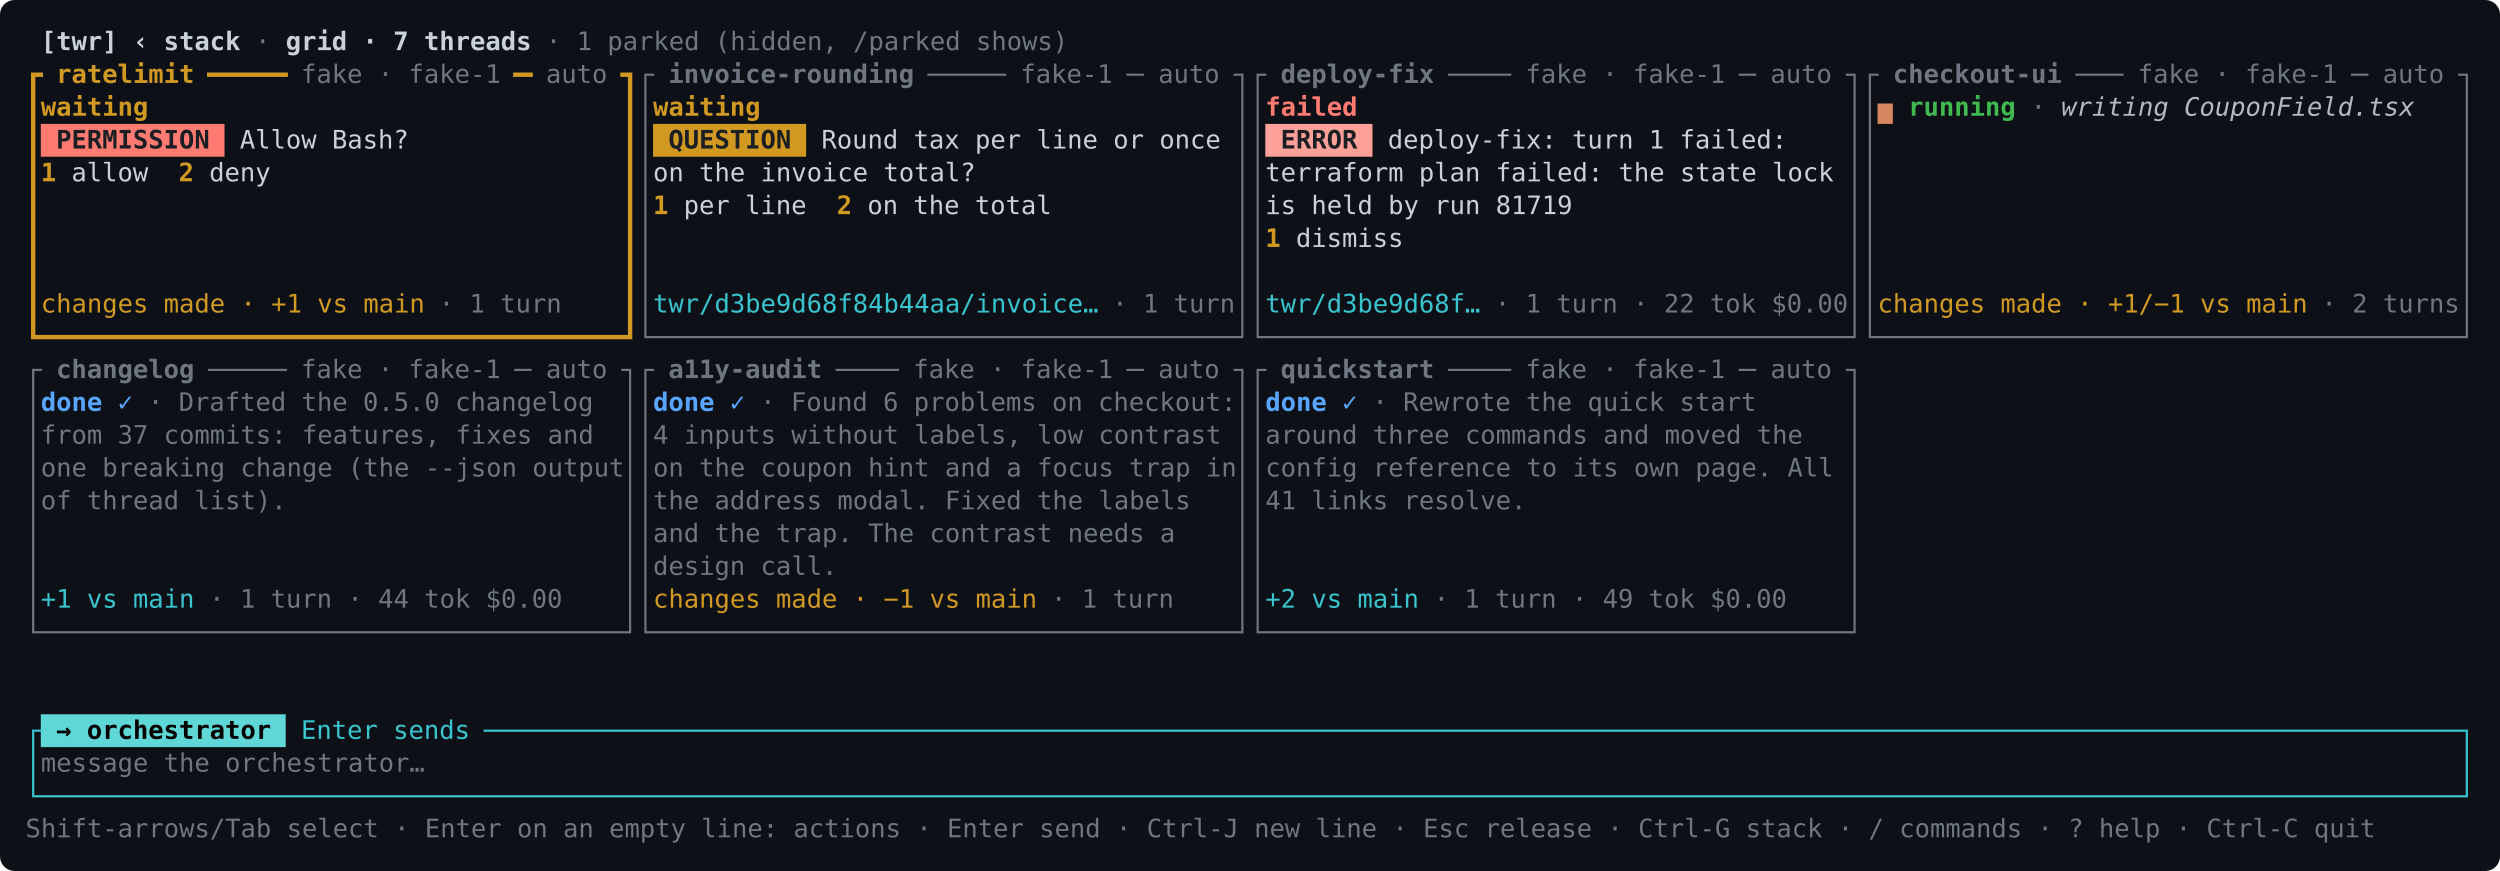
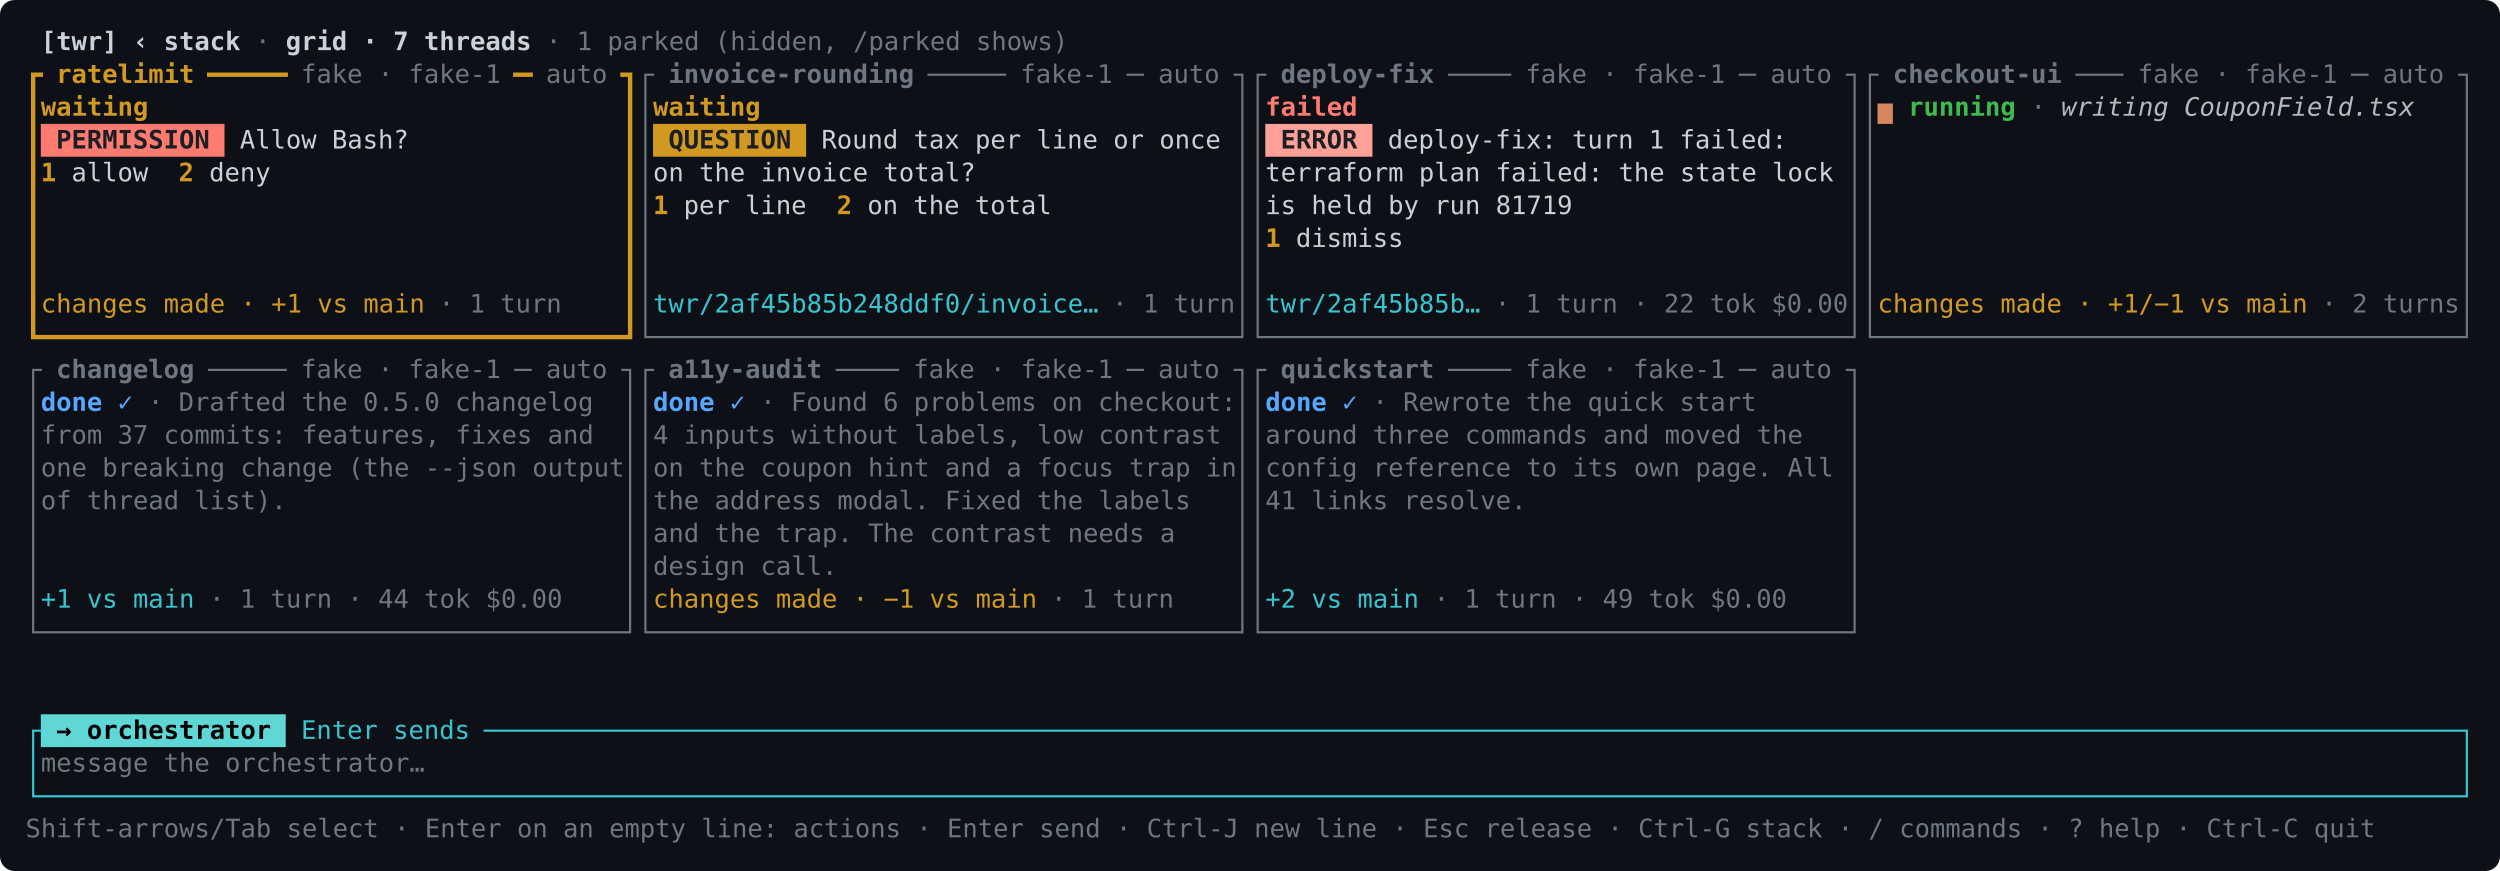
<svg xmlns="http://www.w3.org/2000/svg" width="1372" height="478" viewBox="0 0 1372 478" role="img" aria-label="twr grid view: one tile per worker thread">
  <style>text{font-family:ui-monospace, SFMono-Regular, 'SF Mono', Menlo, Consolas, 'DejaVu Sans Mono', 'Liberation Mono', monospace;font-size:14px;white-space:pre}.b{font-weight:bold}.d{opacity:.55}.i{font-style:italic}.u{text-decoration:underline}</style>
  <rect width="100%" height="100%" rx="8" fill="#0d1117" />
  <rect x="22.4" y="68" width="100.8" height="18" fill="#ff7b72" />
  <rect x="358.4" y="68" width="84" height="18" fill="#d29922" />
  <rect x="694.4" y="68" width="58.8" height="18" fill="#ffa198" />
  <rect x="22.4" y="392" width="134.4" height="18" fill="#5fd7d7" />
  <rect x="1030.4" y="56.8" width="8.4" height="11.2" fill="#d7875f" />
  <path d="M18.2 401H22.4M266 401H1353.8M18.2 437H1353.8M18.2 401V437M1353.8 401V437" stroke="#39c5cf" stroke-width="1.2" fill="none" stroke-linecap="square" />
  <path d="M354.2 41H358.4M509.6 41H551.6M618.8 41H627.2M677.6 41H681.8M690.2 41H694.4M795.2 41H828.8M954.8 41H963.2M1013.6 41H1017.8M1026.2 41H1030.4M1139.6 41H1164.8M1290.8 41H1299.2M1349.6 41H1353.8M354.2 185H681.8M690.2 185H1017.8M1026.2 185H1353.8M18.2 203H22.4M114.8 203H156.8M282.8 203H291.2M341.6 203H345.8M354.2 203H358.4M459.2 203H492.8M618.8 203H627.2M677.6 203H681.8M690.2 203H694.4M795.2 203H828.8M954.8 203H963.2M1013.6 203H1017.8M18.2 347H345.8M354.2 347H681.8M690.2 347H1017.8M354.2 41V185M354.2 203V347M681.8 41V185M681.8 203V347M690.2 41V185M690.2 203V347M1017.8 41V185M1017.8 203V347M1026.2 41V185M1353.8 41V185M18.2 203V347M345.8 203V347" stroke="#6e7681" stroke-width="1.2" fill="none" stroke-linecap="square" />
  <path d="M18.2 41H22.4M114.8 41H156.8M282.8 41H291.2M341.6 41H345.8M18.2 185H345.8M18.2 41V185M345.8 41V185" stroke="#d29922" stroke-width="2.4" fill="none" stroke-linecap="square" />
  <text x="22.4" y="27.5" fill="#c9d1d9" class="b" textLength="109.2">[twr] ‹ stack</text>
  <text x="140" y="27.5" fill="#6e7681">·</text>
  <text x="156.8" y="27.5" fill="#c9d1d9" class="b" textLength="134.4">grid · 7 threads</text>
  <text x="299.6" y="27.5" fill="#6e7681" textLength="285.6">· 1 parked (hidden, /parked shows)</text>
  <text x="30.8" y="45.5" fill="#d29922" class="b" textLength="75.6">ratelimit</text>
  <text x="165.2" y="45.5" fill="#6e7681" textLength="109.2">fake · fake-1</text>
  <text x="299.6" y="45.5" fill="#6e7681" textLength="33.6">auto</text>
  <text x="366.8" y="45.5" fill="#6e7681" class="b" textLength="134.4">invoice-rounding</text>
  <text x="560" y="45.5" fill="#6e7681" textLength="50.4">fake-1</text>
  <text x="635.6" y="45.5" fill="#6e7681" textLength="33.6">auto</text>
  <text x="702.8" y="45.5" fill="#6e7681" class="b" textLength="84">deploy-fix</text>
  <text x="837.2" y="45.5" fill="#6e7681" textLength="109.2">fake · fake-1</text>
  <text x="971.6" y="45.5" fill="#6e7681" textLength="33.6">auto</text>
  <text x="1038.8" y="45.5" fill="#6e7681" class="b" textLength="92.4">checkout-ui</text>
  <text x="1173.2" y="45.5" fill="#6e7681" textLength="109.2">fake · fake-1</text>
  <text x="1307.6" y="45.5" fill="#6e7681" textLength="33.6">auto</text>
  <text x="22.4" y="63.5" fill="#d29922" class="b" textLength="58.8">waiting</text>
  <text x="358.4" y="63.5" fill="#d29922" class="b" textLength="58.8">waiting</text>
  <text x="694.4" y="63.5" fill="#ff7b72" class="b" textLength="50.4">failed</text>
  <text x="1047.2" y="63.5" fill="#3fb950" class="b" textLength="58.8">running</text>
  <text x="1114.4" y="63.5" fill="#6e7681">·</text>
  <text x="1131.2" y="63.5" fill="#b1bac4" class="i" textLength="193.2">writing CouponField.tsx</text>
  <text x="30.8" y="81.5" fill="#1b1f24" class="b" textLength="84">PERMISSION</text>
  <text x="131.6" y="81.5" fill="#c9d1d9" textLength="92.4">Allow Bash?</text>
  <text x="366.8" y="81.5" fill="#1b1f24" class="b" textLength="67.2">QUESTION</text>
  <text x="450.8" y="81.5" fill="#c9d1d9" textLength="218.4">Round tax per line or once</text>
  <text x="702.8" y="81.5" fill="#1b1f24" class="b" textLength="42">ERROR</text>
  <text x="761.6" y="81.5" fill="#c9d1d9" textLength="218.4">deploy-fix: turn 1 failed:</text>
  <text x="22.4" y="99.5" fill="#d29922" class="b">1</text>
  <text x="39.2" y="99.5" fill="#c9d1d9" textLength="42">allow</text>
  <text x="98" y="99.5" fill="#d29922" class="b">2</text>
  <text x="114.8" y="99.5" fill="#c9d1d9" textLength="33.6">deny</text>
  <text x="358.4" y="99.5" fill="#c9d1d9" textLength="176.4">on the invoice total?</text>
  <text x="694.4" y="99.5" fill="#c9d1d9" textLength="310.8">terraform plan failed: the state lock</text>
  <text x="358.4" y="117.5" fill="#d29922" class="b">1</text>
  <text x="375.2" y="117.5" fill="#c9d1d9" textLength="67.2">per line</text>
  <text x="459.2" y="117.5" fill="#d29922" class="b">2</text>
  <text x="476" y="117.5" fill="#c9d1d9" textLength="100.8">on the total</text>
  <text x="694.4" y="117.5" fill="#c9d1d9" textLength="168">is held by run 81719</text>
  <text x="694.4" y="135.5" fill="#d29922" class="b">1</text>
  <text x="711.2" y="135.5" fill="#c9d1d9" textLength="58.8">dismiss</text>
  <text x="22.4" y="171.5" fill="#d29922" textLength="210">changes made · +1 vs main</text>
  <text x="240.8" y="171.5" fill="#6e7681" textLength="67.2">· 1 turn</text>
-   <text x="358.4" y="171.5" fill="#39c5cf" textLength="243.6">twr/d3be9d68f84b44aa/invoice…</text>
+   <text x="358.4" y="171.5" fill="#39c5cf" textLength="243.6">twr/2af45b85b248ddf0/invoice…</text>
  <text x="610.4" y="171.5" fill="#6e7681" textLength="67.2">· 1 turn</text>
-   <text x="694.4" y="171.5" fill="#39c5cf" textLength="117.6">twr/d3be9d68f…</text>
+   <text x="694.4" y="171.5" fill="#39c5cf" textLength="117.6">twr/2af45b85b…</text>
  <text x="820.4" y="171.5" fill="#6e7681" textLength="193.2">· 1 turn · 22 tok $0.00</text>
  <text x="1030.4" y="171.5" fill="#d29922" textLength="235.2">changes made · +1/−1 vs main</text>
  <text x="1274" y="171.5" fill="#6e7681" textLength="75.6">· 2 turns</text>
  <text x="30.8" y="207.5" fill="#6e7681" class="b" textLength="75.6">changelog</text>
  <text x="165.2" y="207.5" fill="#6e7681" textLength="109.2">fake · fake-1</text>
  <text x="299.6" y="207.5" fill="#6e7681" textLength="33.6">auto</text>
  <text x="366.8" y="207.5" fill="#6e7681" class="b" textLength="84">a11y-audit</text>
  <text x="501.2" y="207.5" fill="#6e7681" textLength="109.2">fake · fake-1</text>
  <text x="635.6" y="207.5" fill="#6e7681" textLength="33.6">auto</text>
  <text x="702.8" y="207.5" fill="#6e7681" class="b" textLength="84">quickstart</text>
  <text x="837.2" y="207.5" fill="#6e7681" textLength="109.2">fake · fake-1</text>
  <text x="971.6" y="207.5" fill="#6e7681" textLength="33.6">auto</text>
  <text x="22.4" y="225.5" fill="#58a6ff" class="b" textLength="50.4">done ✓</text>
  <text x="81.2" y="225.5" fill="#6e7681" textLength="243.6">· Drafted the 0.5.0 changelog</text>
  <text x="358.4" y="225.5" fill="#58a6ff" class="b" textLength="50.4">done ✓</text>
  <text x="417.2" y="225.5" fill="#6e7681" textLength="260.4">· Found 6 problems on checkout:</text>
  <text x="694.4" y="225.5" fill="#58a6ff" class="b" textLength="50.4">done ✓</text>
  <text x="753.2" y="225.5" fill="#6e7681" textLength="210">· Rewrote the quick start</text>
  <text x="22.4" y="243.5" fill="#6e7681" textLength="302.4">from 37 commits: features, fixes and</text>
  <text x="358.4" y="243.5" fill="#6e7681" textLength="310.8">4 inputs without labels, low contrast</text>
  <text x="694.4" y="243.5" fill="#6e7681" textLength="294">around three commands and moved the</text>
  <text x="22.4" y="261.5" fill="#6e7681" textLength="319.2">one breaking change (the --json output</text>
  <text x="358.4" y="261.5" fill="#6e7681" textLength="319.2">on the coupon hint and a focus trap in</text>
  <text x="694.4" y="261.5" fill="#6e7681" textLength="310.8">config reference to its own page. All</text>
  <text x="22.4" y="279.5" fill="#6e7681" textLength="134.4">of thread list).</text>
  <text x="358.4" y="279.5" fill="#6e7681" textLength="294">the address modal. Fixed the labels</text>
  <text x="694.4" y="279.5" fill="#6e7681" textLength="142.8">41 links resolve.</text>
  <text x="358.4" y="297.5" fill="#6e7681" textLength="285.6">and the trap. The contrast needs a</text>
  <text x="358.4" y="315.5" fill="#6e7681" textLength="100.8">design call.</text>
  <text x="22.4" y="333.5" fill="#39c5cf" textLength="84">+1 vs main</text>
  <text x="114.8" y="333.5" fill="#6e7681" textLength="193.2">· 1 turn · 44 tok $0.00</text>
  <text x="358.4" y="333.5" fill="#d29922" textLength="210">changes made · −1 vs main</text>
  <text x="576.8" y="333.5" fill="#6e7681" textLength="67.2">· 1 turn</text>
  <text x="694.4" y="333.5" fill="#39c5cf" textLength="84">+2 vs main</text>
  <text x="786.8" y="333.5" fill="#6e7681" textLength="193.2">· 1 turn · 49 tok $0.00</text>
  <text x="30.8" y="405.5" fill="#000000" class="b" textLength="117.6">→ orchestrator</text>
  <text x="165.2" y="405.5" fill="#39c5cf" textLength="92.4">Enter sends</text>
  <text x="22.4" y="423.5" fill="#6e7681" textLength="210">message the orchestrator…</text>
  <text x="14" y="459.5" fill="#6e7681" textLength="1285.2">Shift-arrows/Tab select · Enter on an empty line: actions · Enter send · Ctrl-J new line · Esc release · Ctrl-G stack · / commands · ? help · Ctrl-C quit</text>
</svg>
